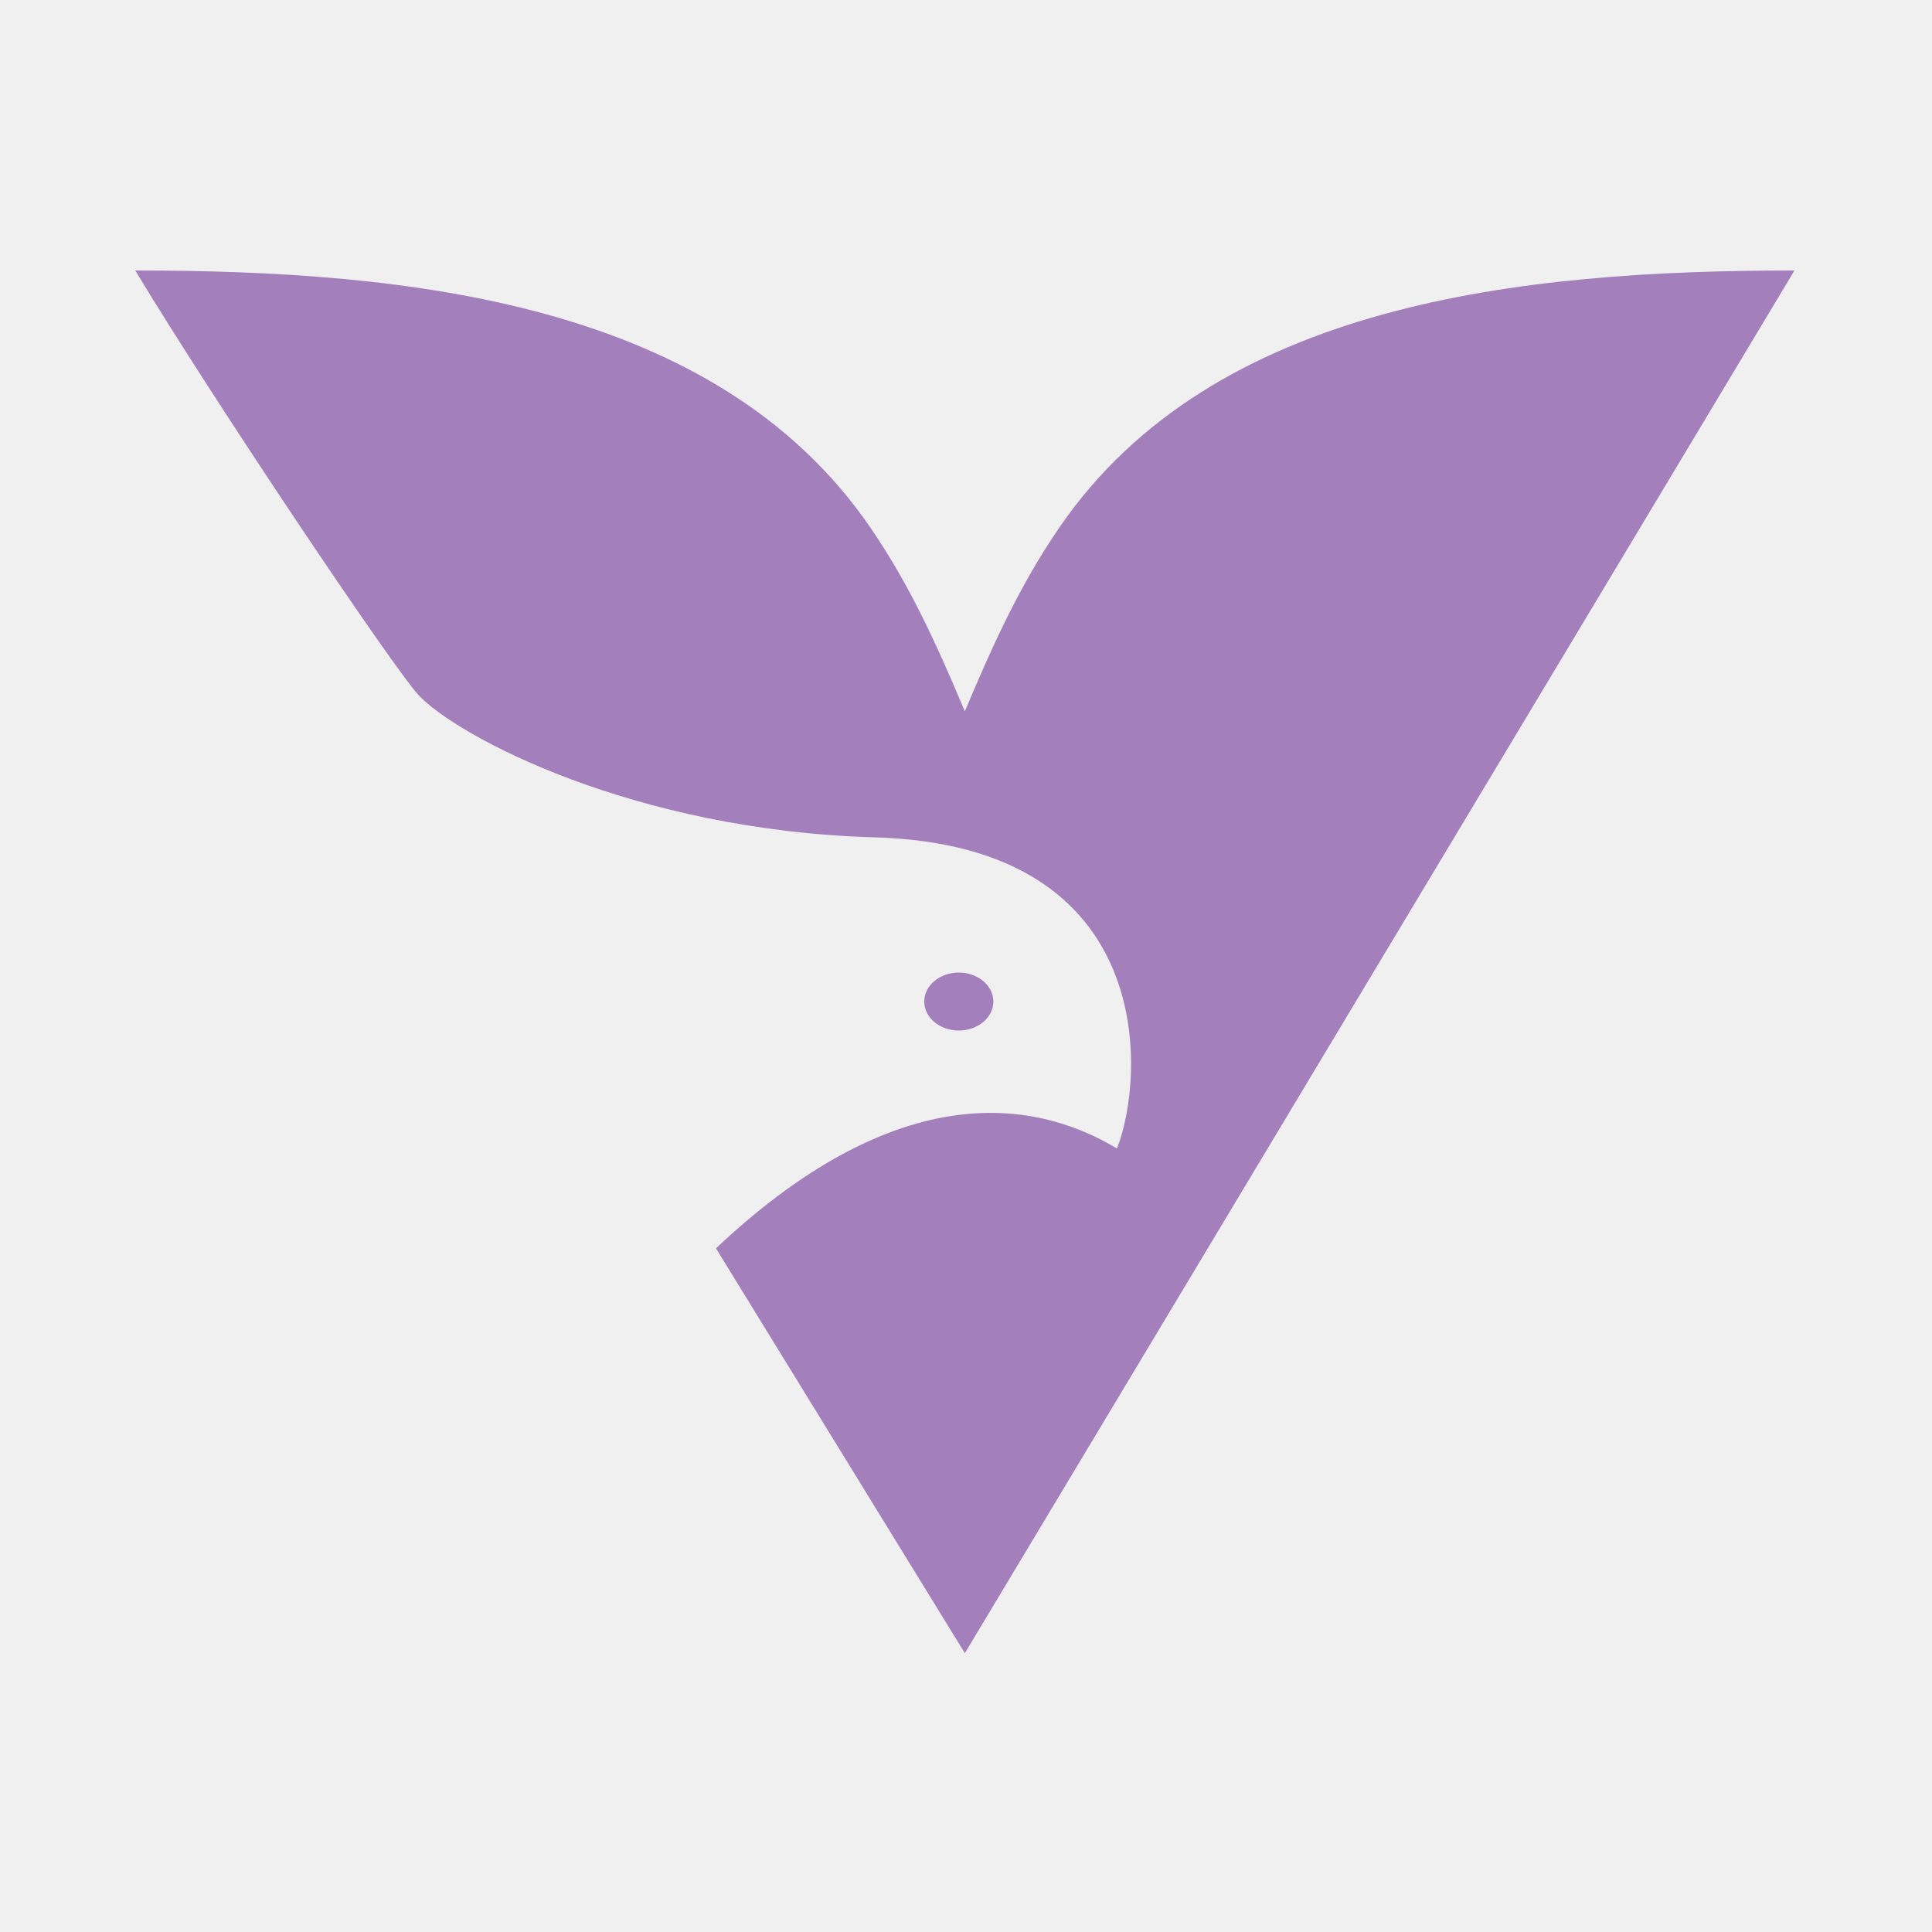
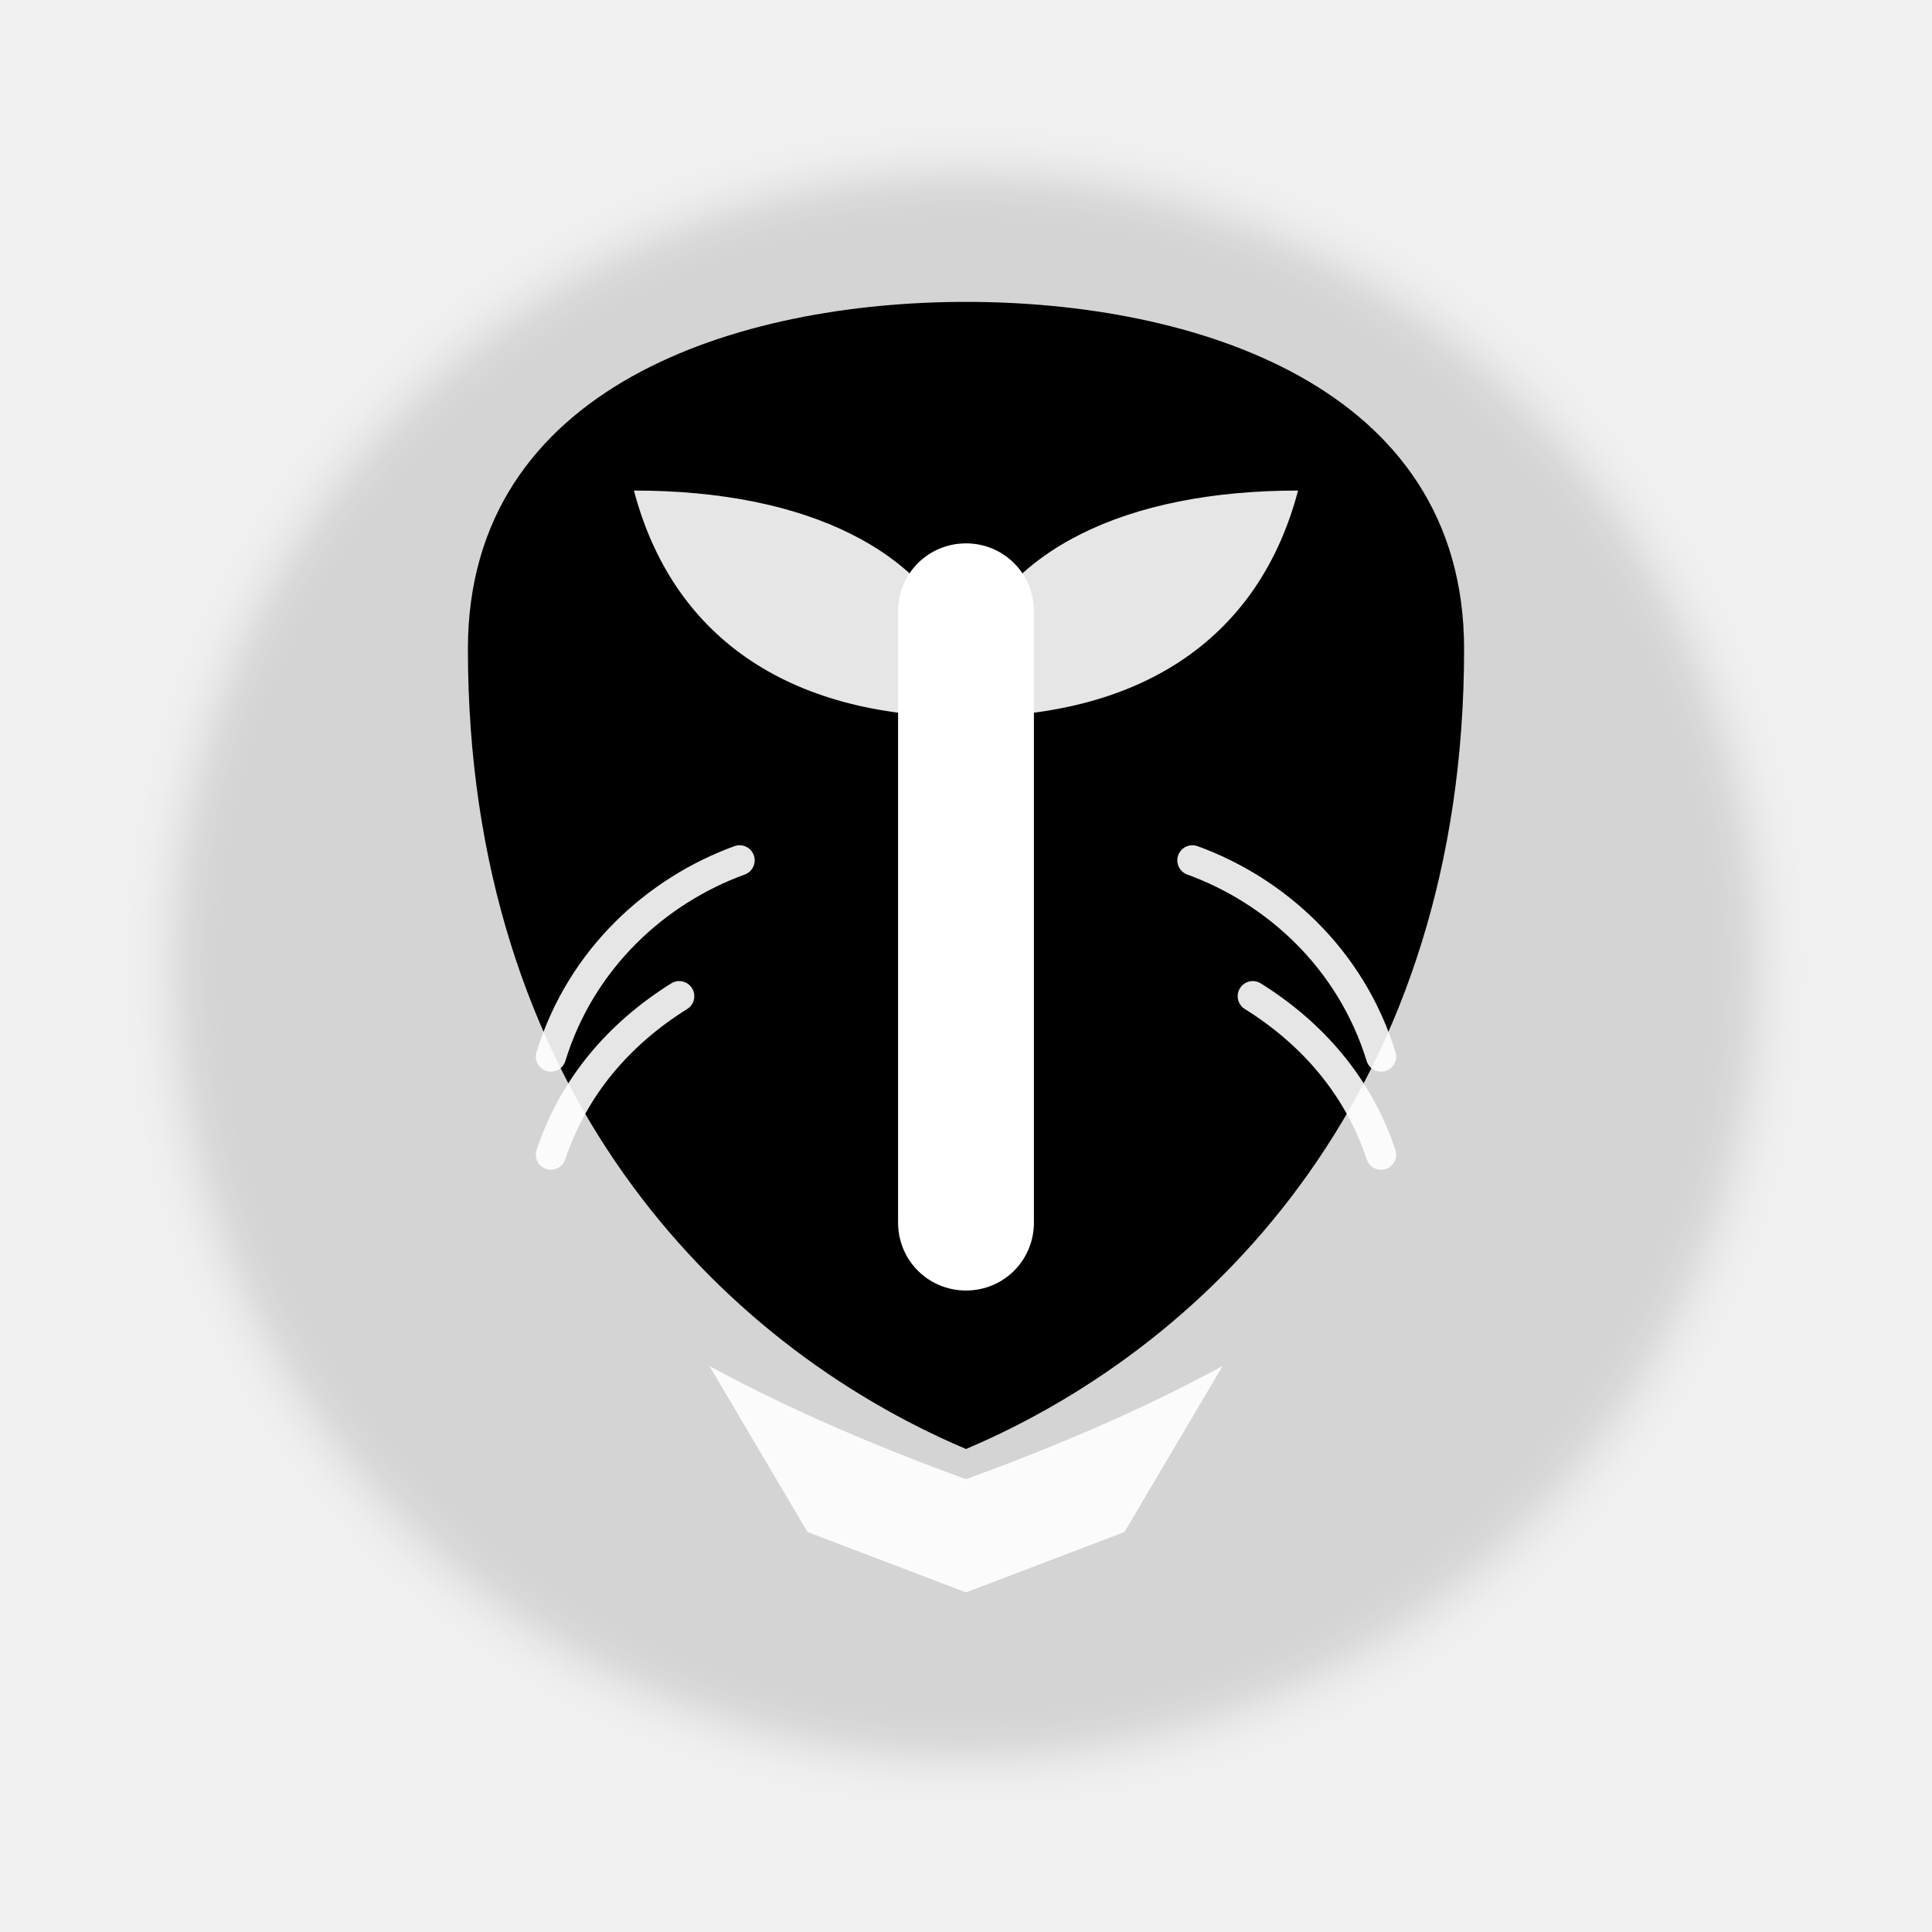
- <svg xmlns="http://www.w3.org/2000/svg" width="200" height="200" viewBox="0 0 200 200" fill="none">
-   <path d="M43.343 71.975C40.83 69.305 22.349 41.836 14 28C42.239 28 74.084 31.293 90.072 54.57C94.225 60.616 97.052 66.916 99.88 73.639C102.708 66.916 105.536 60.616 109.689 54.57C125.676 31.293 157.522 28 185.761 28L99.88 171.134L74.116 129.228C94.155 110.335 108.468 114.596 115.625 118.89C118.488 111.733 120.125 87.529 90.577 86.685C65.528 85.969 47.341 76.223 43.343 71.975Z" fill="#A37FBC" />
-   <ellipse cx="99.255" cy="103.68" rx="3.576" ry="2.999" fill="#A37FBC" />
+ <svg xmlns="http://www.w3.org/2000/svg" width="512" height="512" viewBox="0 0 512 512" role="img" aria-label="Farmers Hub Logo">
+   <defs>
+     <linearGradient id="g1" x1="0%" y1="0%" x2="100%" y2="100%">
+       <stop offset="0%" stop-color="oklch(0.78 0.15 170)" />
+       <stop offset="100%" stop-color="oklch(0.62 0.15 170)" />
+     </linearGradient>
+     <linearGradient id="g2" x1="0%" y1="100%" x2="100%" y2="0%">
+       <stop offset="0%" stop-color="oklch(0.7 0.12 170)" />
+       <stop offset="100%" stop-color="oklch(0.64 0.16 170)" />
+     </linearGradient>
+     <filter id="soft" x="-20%" y="-20%" width="140%" height="140%">
+       <feGaussianBlur stdDeviation="6" />
+     </filter>
+   </defs>
+   <circle cx="256" cy="256" r="210" fill="url(#g2)" opacity="0.12" filter="url(#soft)" />
+   <path d="M256 80c60 0 132 22 132 92 0 116-66 184-132 212-66-28-132-96-132-212 0-70 72-92 132-92z" fill="url(#g1)" />
+   <g transform="translate(0,-6)">
+     <path d="M256 150c-10 0-18 8-18 18v162c0 10 8 18 18 18s18-8 18-18V168c0-10-8-18-18-18z" fill="white" />
+     <path d="M256 196c48 0 78-22 88-60-46 0-78 16-88 44-10-28-42-44-88-44 10 38 40 60 88 60z" fill="white" opacity="0.9" />
+   </g>
+   <g fill="none" stroke="white" stroke-width="8" stroke-linecap="round" opacity="0.9">
+     <path d="M196 228c-22 8-42 26-50 52" />
+     <path d="M316 228c22 8 42 26 50 52" />
+     <path d="M180 264c-16 10-28 24-34 42" />
+     <path d="M332 264c16 10 28 24 34 42" />
+   </g>
+   <path d="M188 362c22 12 46 22 68 30 22-8 46-18 68-30l-26 44-42 16-42-16-26-44z" fill="white" opacity="0.9" />
</svg>
